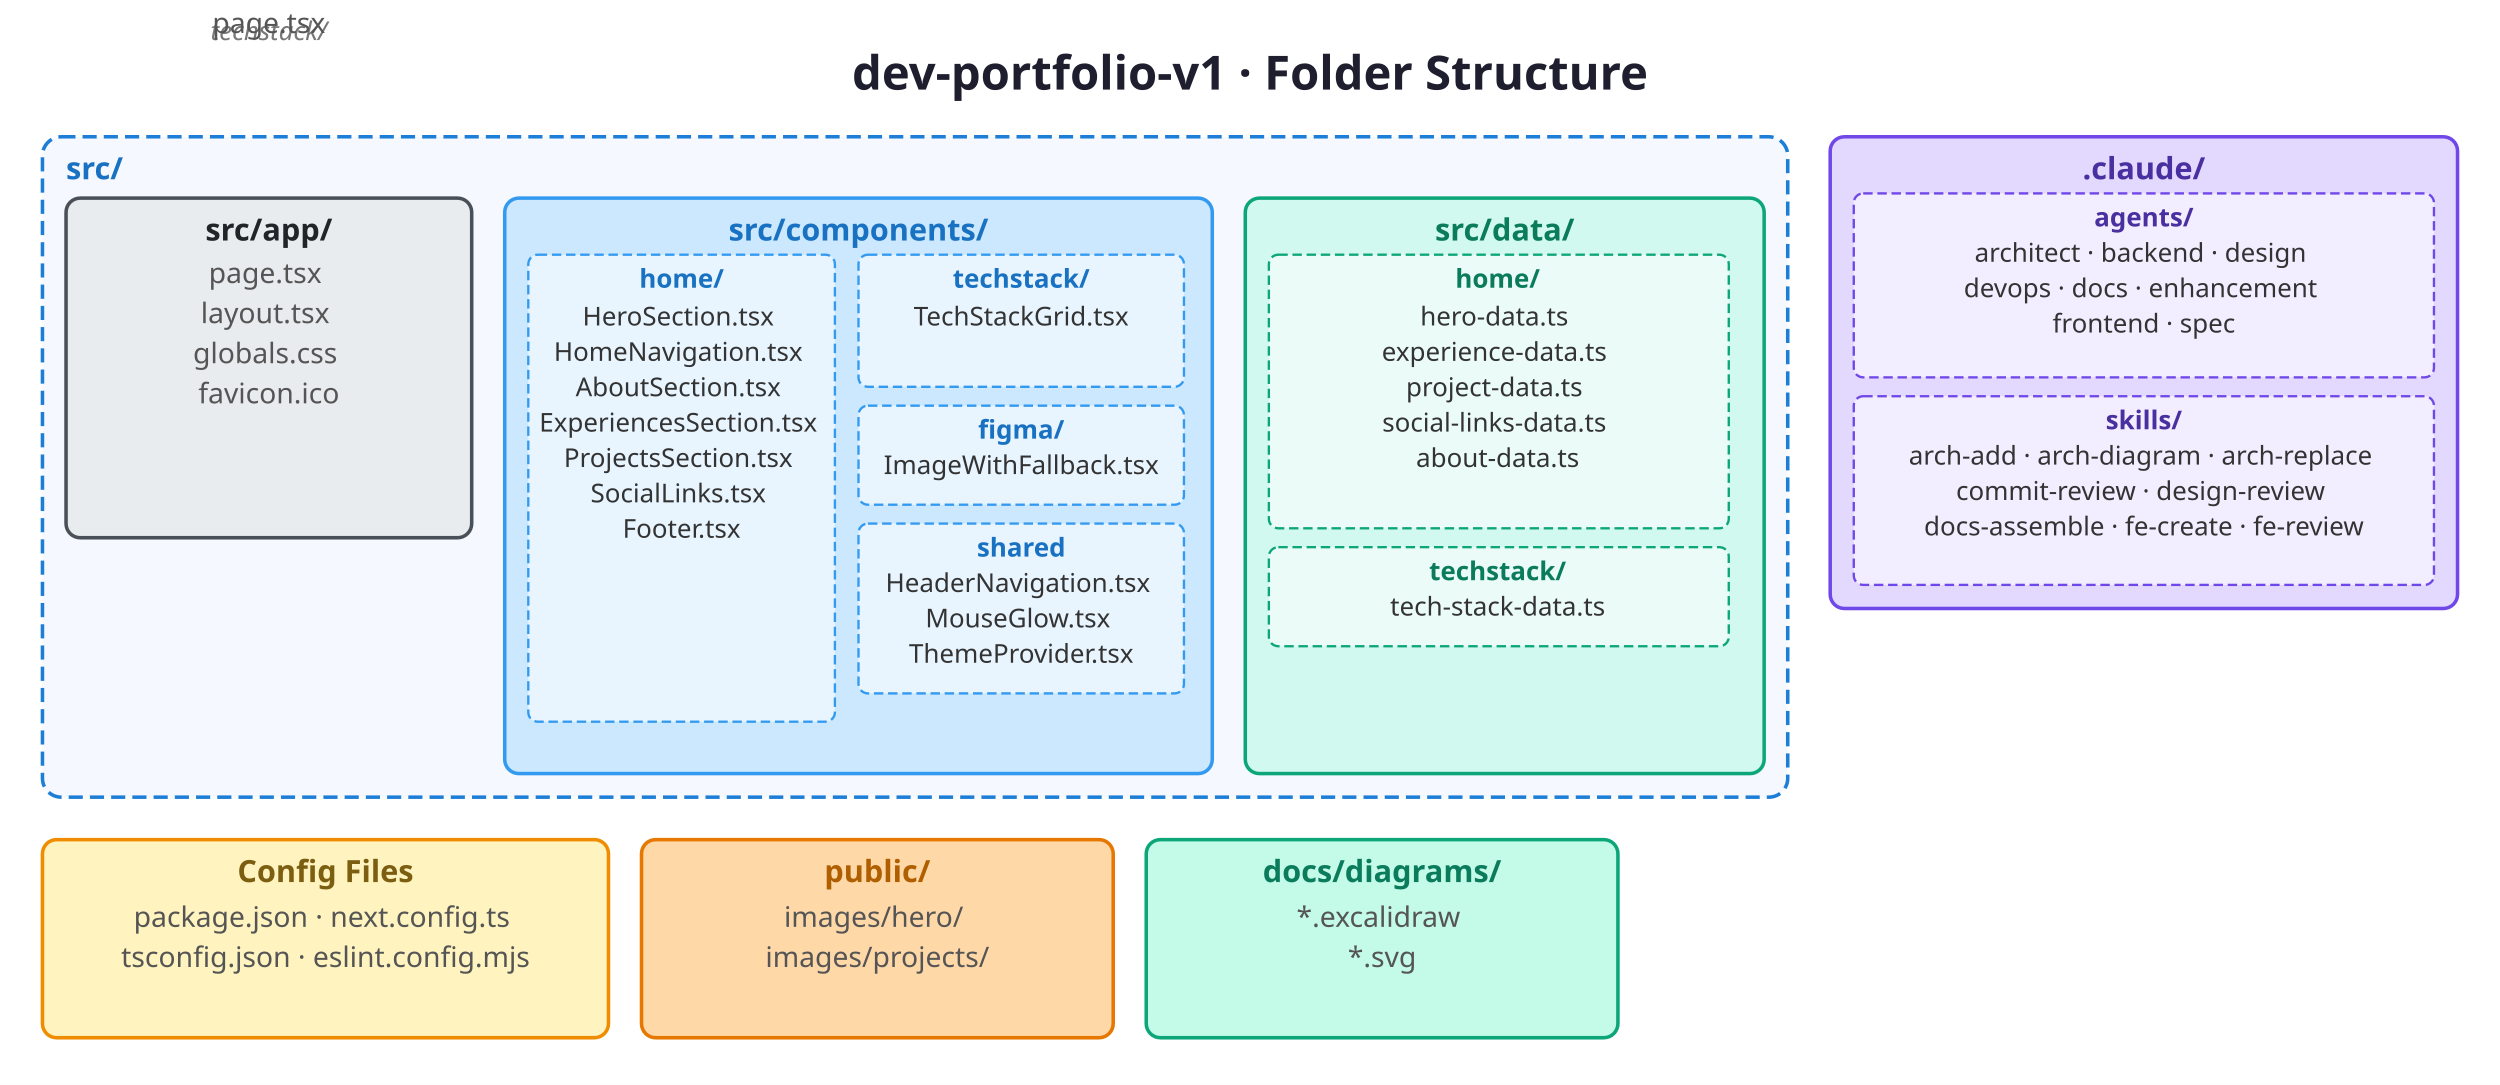
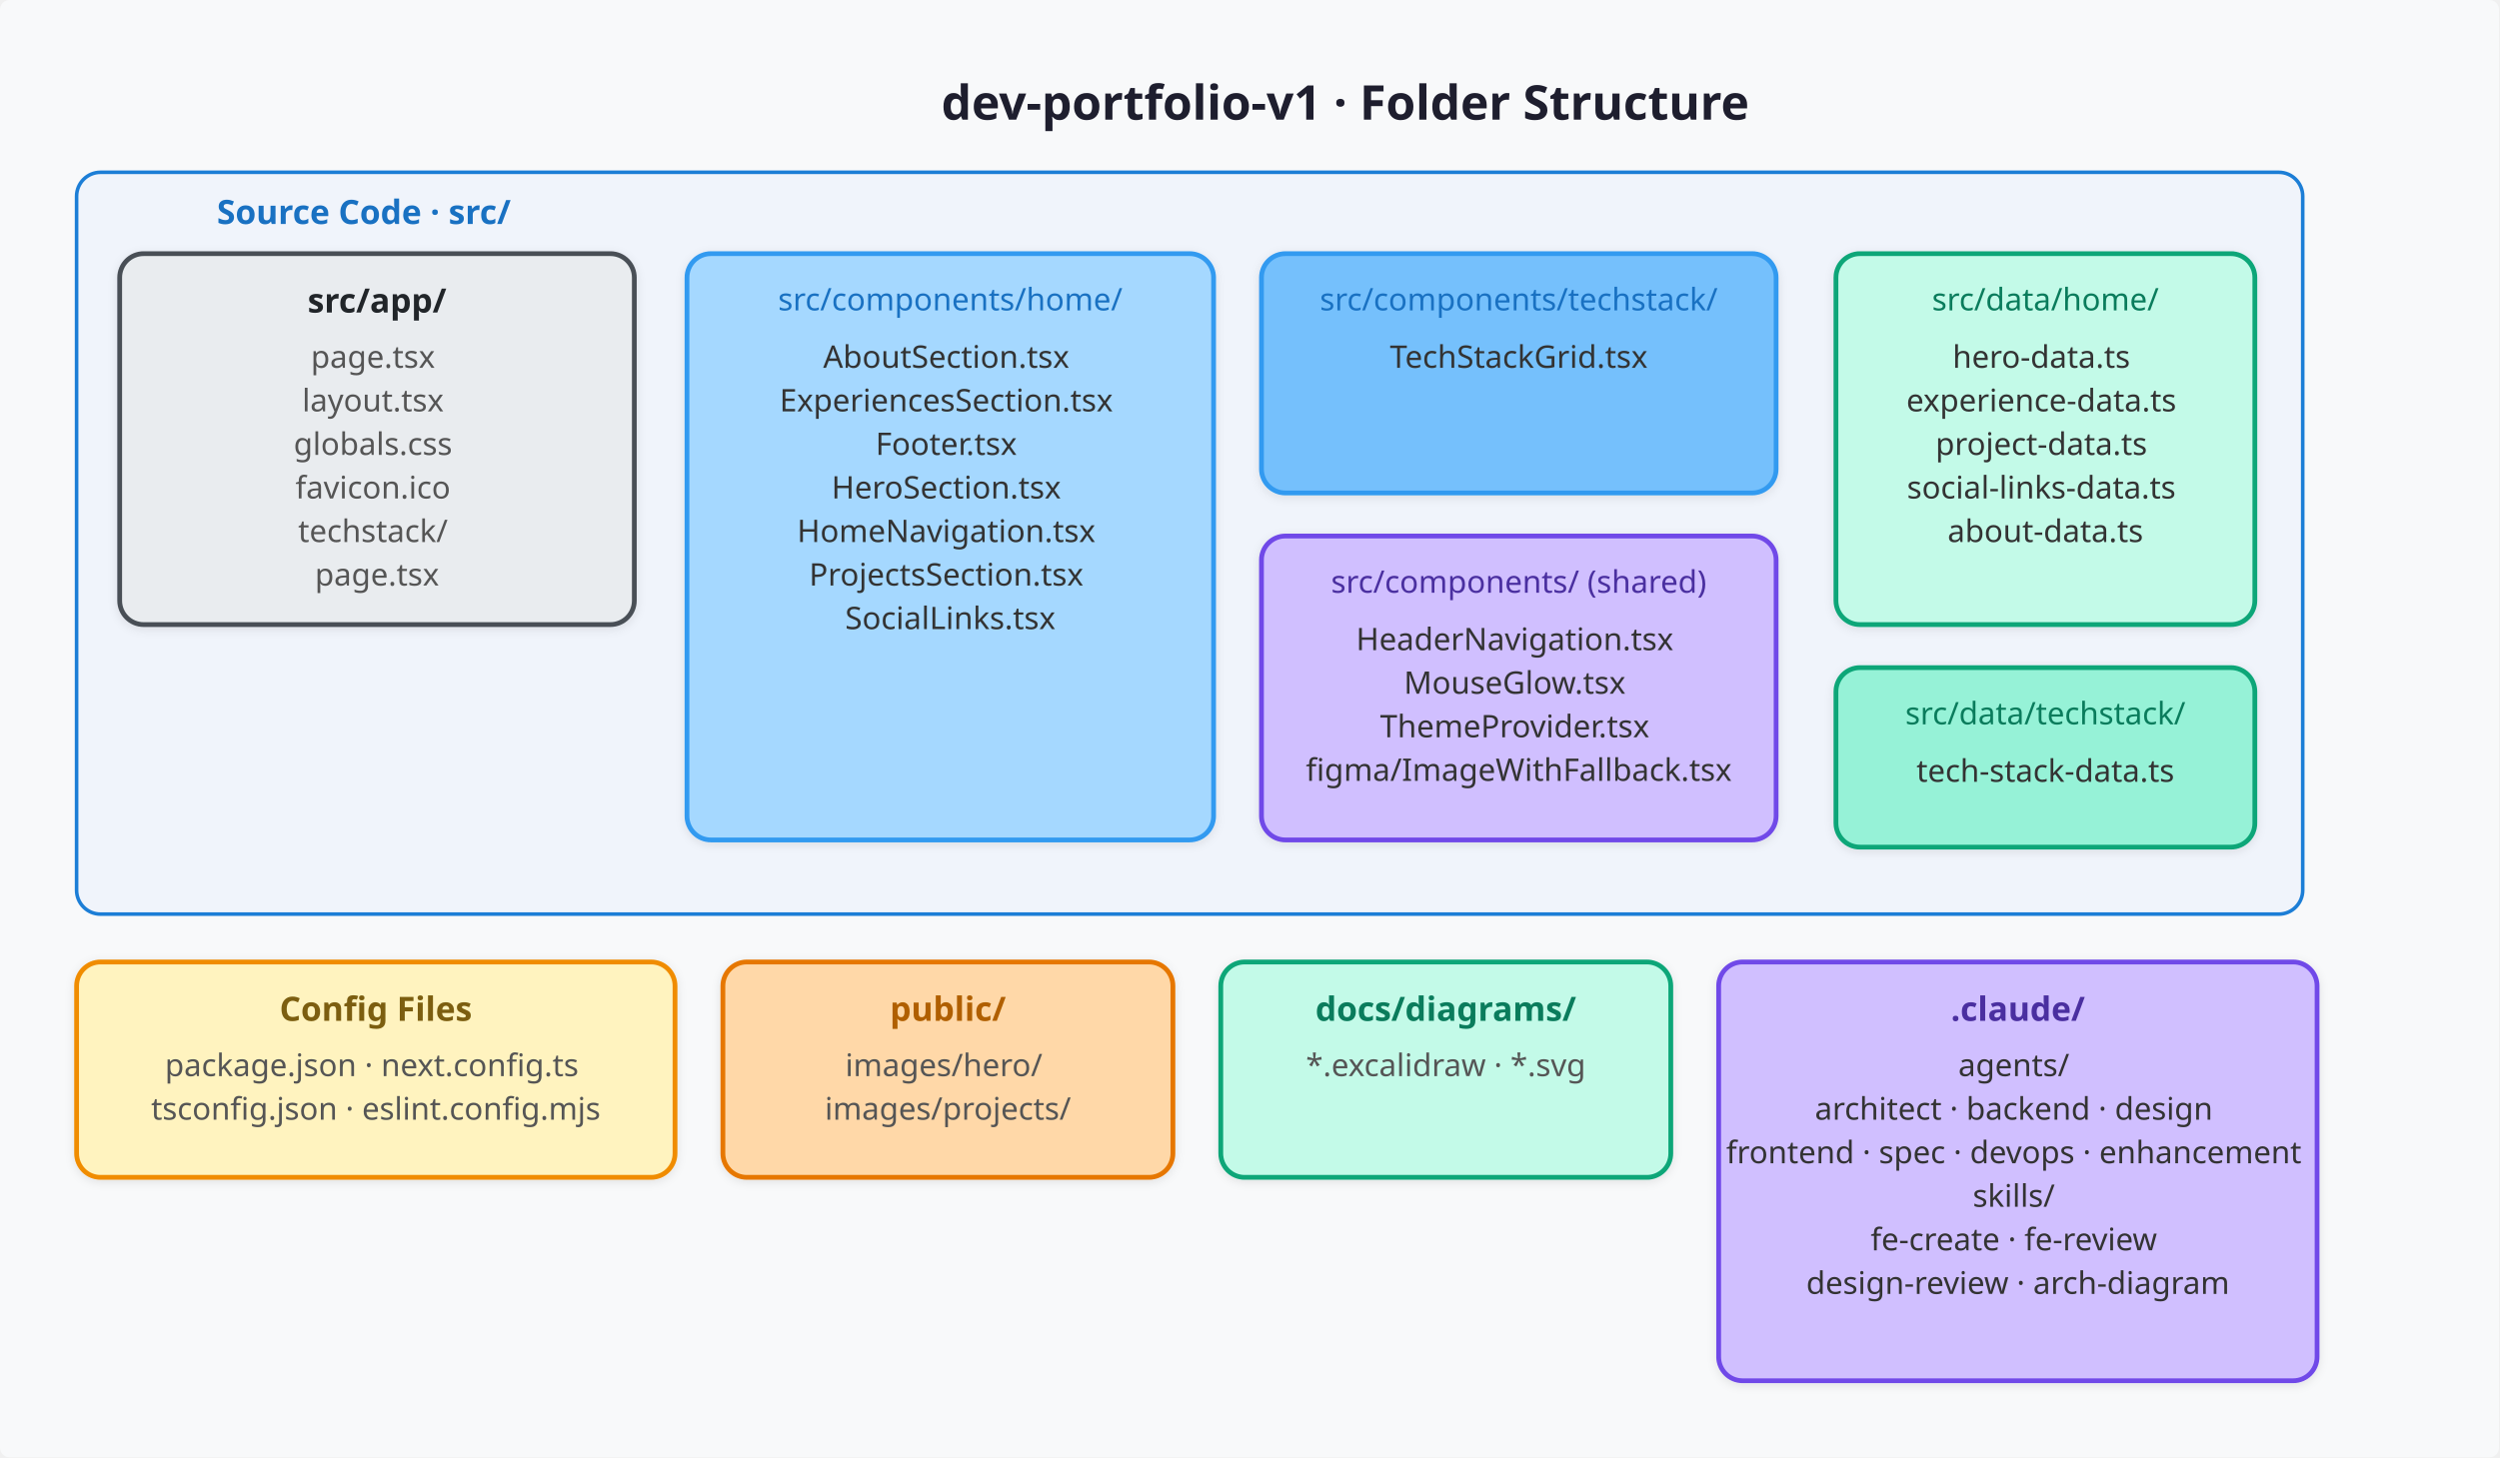
- <svg xmlns="http://www.w3.org/2000/svg" viewBox="0 0 1060 460" width="1060" height="460">
+ <svg xmlns="http://www.w3.org/2000/svg" viewBox="0 0 1044 609" width="1044" height="609" style="font-family: ui-rounded, 'Hiragino Maru Gothic ProN', Quicksand, Comfortaa, Manjari, 'Arial Rounded MT Bold', Calibri, source-sans-pro, sans-serif;">
  <defs>
-     <marker id="ah" markerWidth="8" markerHeight="6" refX="7" refY="3" orient="auto">
-       <polygon points="0 0,8 3,0 6" fill="#555" />
+     <marker id="ah" markerWidth="10" markerHeight="7" refX="9" refY="3.5" orient="auto">
+       <polygon points="0 0,10 3.5,0 7" fill="#555" />
    </marker>
+     <filter id="shadow" x="-5%" y="-5%" width="115%" height="115%">
+       <feDropShadow dx="0" dy="1" stdDeviation="2" flood-color="#00000018" />
+     </filter>
  </defs>
-   <rect width="1060" height="460" fill="#ffffff" />
-   <text text-anchor="middle" fill="#1e1e2e" font-size="20" font-family="system-ui,sans-serif" font-weight="600">
-     <tspan x="530" y="38">dev-portfolio-v1  ·  Folder Structure</tspan>
+   <rect width="1044" height="609" fill="#f8f9fa" rx="4" />
+   <rect x="32" y="72" width="930" height="310" rx="10" fill="#dbe4ff" fill-opacity="0.25" stroke="#1c7ed6" stroke-width="1.5" />
+   <rect x="287" y="106" width="220" height="245" rx="10" filter="url(#shadow)" fill="#a5d8ff" fill-opacity="1" stroke="#339af0" stroke-width="2" />
+   <rect x="718" y="402" width="250" height="175" rx="10" filter="url(#shadow)" fill="#d0bfff" fill-opacity="1" stroke="#7048e8" stroke-width="2" />
+   <rect x="50" y="106" width="215" height="155" rx="10" filter="url(#shadow)" fill="#e9ecef" fill-opacity="1" stroke="#495057" stroke-width="2" />
+   <rect x="527" y="224" width="215" height="127" rx="10" filter="url(#shadow)" fill="#d0bfff" fill-opacity="1" stroke="#7048e8" stroke-width="2" />
+   <rect x="767" y="106" width="175" height="155" rx="10" filter="url(#shadow)" fill="#c3fae8" fill-opacity="1" stroke="#0ca678" stroke-width="2" />
+   <rect x="32" y="402" width="250" height="90" rx="10" filter="url(#shadow)" fill="#fff3bf" fill-opacity="1" stroke="#f08c00" stroke-width="2" />
+   <rect x="527" y="106" width="215" height="100" rx="10" filter="url(#shadow)" fill="#74c0fc" fill-opacity="1" stroke="#339af0" stroke-width="2" />
+   <rect x="302" y="402" width="188" height="90" rx="10" filter="url(#shadow)" fill="#ffd8a8" fill-opacity="1" stroke="#e67700" stroke-width="2" />
+   <rect x="510" y="402" width="188" height="90" rx="10" filter="url(#shadow)" fill="#c3fae8" fill-opacity="1" stroke="#0ca678" stroke-width="2" />
+   <rect x="767" y="279" width="175" height="75" rx="10" filter="url(#shadow)" fill="#96f2d7" fill-opacity="1" stroke="#0ca678" stroke-width="2" />
+   <text text-anchor="middle" fill="#1e1e2e" font-size="20" font-weight="700" font-family="inherit">
+     <tspan x="562" y="50">dev-portfolio-v1  ·  Folder Structure</tspan>
  </text>
-   <rect x="18" y="58" width="740" height="280" rx="8" fill="#dbe4ff" fill-opacity="0.25" stroke="#1c7ed6" stroke-width="1.5" stroke-dasharray="6 3" />
-   <text fill="#1971c2" font-size="13" font-family="system-ui,sans-serif" font-weight="600">
-     <tspan x="28" y="76">src/</tspan>
+   <text text-anchor="middle" fill="#1971c2" font-size="14" font-weight="600" font-family="inherit">
+     <tspan x="152" y="93.6">Source Code  ·  src/</tspan>
  </text>
-   <rect x="28" y="84" width="172" height="144" rx="6" fill="#e9ecef" fill-opacity="1" stroke="#495057" stroke-width="1.5" />
-   <text text-anchor="middle" fill="#212529" font-size="13" font-family="system-ui,sans-serif" font-weight="600">
-     <tspan x="114" y="102">src/app/</tspan>
+   <text text-anchor="middle" fill="#212529" font-size="14" font-weight="600" font-family="inherit">
+     <tspan x="157.5" y="130.6">src/app/</tspan>
  </text>
-   <text text-anchor="middle" fill="#555" font-size="12" font-family="system-ui,sans-serif">
-     <tspan x="114" y="120">page.tsx</tspan>
-     <tspan x="114" dy="17">layout.tsx</tspan>
-     <tspan x="114" dy="17">globals.css</tspan>
-     <tspan x="114" dy="17">favicon.ico</tspan>
+   <text text-anchor="middle" fill="#555" font-size="13" font-weight="400" font-family="inherit">
+     <tspan x="157.5" y="153.7">page.tsx</tspan>
+     <tspan x="157.5" dy="18.2">layout.tsx</tspan>
+     <tspan x="157.5" dy="18.2">globals.css</tspan>
+     <tspan x="157.5" dy="18.2">favicon.ico</tspan>
+     <tspan x="157.5" dy="18.2">techstack/</tspan>
+     <tspan x="157.5" dy="18.2">page.tsx</tspan>
  </text>
-   <text text-anchor="middle" fill="#777" font-size="11" font-family="system-ui,sans-serif" font-style="italic">
-     <tspan x="114" dy="17">techstack/</tspan>
+   <text text-anchor="middle" fill="#1971c2" font-size="13" font-weight="400" font-family="inherit">
+     <tspan x="397" y="129.7">src/components/home/</tspan>
  </text>
-   <text text-anchor="middle" fill="#555" font-size="12" font-family="system-ui,sans-serif">
-     <tspan x="114" dy="14">  page.tsx</tspan>
+   <text text-anchor="middle" fill="#333" font-size="13" font-weight="400" font-family="inherit">
+     <tspan x="397" y="153.7">AboutSection.tsx</tspan>
+     <tspan x="397" dy="18.2">ExperiencesSection.tsx</tspan>
+     <tspan x="397" dy="18.2">Footer.tsx</tspan>
+     <tspan x="397" dy="18.2">HeroSection.tsx</tspan>
+     <tspan x="397" dy="18.2">HomeNavigation.tsx</tspan>
+     <tspan x="397" dy="18.2">ProjectsSection.tsx</tspan>
+     <tspan x="397" dy="18.2">SocialLinks.tsx</tspan>
  </text>
-   <rect x="214" y="84" width="300" height="244" rx="6" fill="#a5d8ff" fill-opacity="0.5" stroke="#339af0" stroke-width="1.5" />
-   <text text-anchor="middle" fill="#1971c2" font-size="13" font-family="system-ui,sans-serif" font-weight="600">
-     <tspan x="364" y="102">src/components/</tspan>
+   <text text-anchor="middle" fill="#1971c2" font-size="13" font-weight="400" font-family="inherit">
+     <tspan x="634.5" y="129.7">src/components/techstack/</tspan>
  </text>
-   <rect x="224" y="108" width="130" height="198" rx="4" fill="#ffffff" fill-opacity="0.55" stroke="#339af0" stroke-width="1" stroke-dasharray="4 2" />
-   <text text-anchor="middle" fill="#1971c2" font-size="11" font-family="system-ui,sans-serif" font-weight="600">
-     <tspan x="289" y="122">home/</tspan>
+   <text text-anchor="middle" fill="#333" font-size="13" font-weight="400" font-family="inherit">
+     <tspan x="634.5" y="153.7">TechStackGrid.tsx</tspan>
  </text>
-   <text text-anchor="middle" fill="#333" font-size="11" font-family="system-ui,sans-serif">
-     <tspan x="289" y="138">HeroSection.tsx</tspan>
-     <tspan x="289" dy="15">HomeNavigation.tsx</tspan>
-     <tspan x="289" dy="15">AboutSection.tsx</tspan>
-     <tspan x="289" dy="15">ExperiencesSection.tsx</tspan>
-     <tspan x="289" dy="15">ProjectsSection.tsx</tspan>
-     <tspan x="289" dy="15">SocialLinks.tsx</tspan>
-     <tspan x="289" dy="15">Footer.tsx</tspan>
+   <text text-anchor="middle" fill="#4a2fa0" font-size="13" font-weight="400" font-family="inherit">
+     <tspan x="634.5" y="247.7">src/components/ (shared)</tspan>
  </text>
-   <rect x="364" y="108" width="138" height="56" rx="4" fill="#ffffff" fill-opacity="0.55" stroke="#339af0" stroke-width="1" stroke-dasharray="4 2" />
-   <text text-anchor="middle" fill="#1971c2" font-size="11" font-family="system-ui,sans-serif" font-weight="600">
-     <tspan x="433" y="122">techstack/</tspan>
+   <text text-anchor="middle" fill="#333" font-size="13" font-weight="400" font-family="inherit">
+     <tspan x="634.5" y="271.7">HeaderNavigation.tsx</tspan>
+     <tspan x="634.5" dy="18.2">MouseGlow.tsx</tspan>
+     <tspan x="634.5" dy="18.2">ThemeProvider.tsx</tspan>
+     <tspan x="634.5" dy="18.2">figma/ImageWithFallback.tsx</tspan>
  </text>
-   <text text-anchor="middle" fill="#333" font-size="11" font-family="system-ui,sans-serif">
-     <tspan x="433" y="138">TechStackGrid.tsx</tspan>
+   <text text-anchor="middle" fill="#0a7c5c" font-size="13" font-weight="400" font-family="inherit">
+     <tspan x="854.5" y="129.7">src/data/home/</tspan>
  </text>
-   <rect x="364" y="172" width="138" height="42" rx="4" fill="#ffffff" fill-opacity="0.55" stroke="#339af0" stroke-width="1" stroke-dasharray="4 2" />
-   <text text-anchor="middle" fill="#1971c2" font-size="11" font-family="system-ui,sans-serif" font-weight="600">
-     <tspan x="433" y="186">figma/</tspan>
+   <text text-anchor="middle" fill="#333" font-size="13" font-weight="400" font-family="inherit">
+     <tspan x="854.5" y="153.7">hero-data.ts</tspan>
+     <tspan x="854.5" dy="18.2">experience-data.ts</tspan>
+     <tspan x="854.5" dy="18.2">project-data.ts</tspan>
+     <tspan x="854.5" dy="18.2">social-links-data.ts</tspan>
+     <tspan x="854.5" dy="18.2">about-data.ts</tspan>
  </text>
-   <text text-anchor="middle" fill="#333" font-size="11" font-family="system-ui,sans-serif">
-     <tspan x="433" y="201">ImageWithFallback.tsx</tspan>
+   <text text-anchor="middle" fill="#0a7c5c" font-size="13" font-weight="400" font-family="inherit">
+     <tspan x="854.5" y="302.7">src/data/techstack/</tspan>
  </text>
-   <rect x="364" y="222" width="138" height="72" rx="4" fill="#ffffff" fill-opacity="0.55" stroke="#339af0" stroke-width="1" stroke-dasharray="4 2" />
-   <text text-anchor="middle" fill="#1971c2" font-size="11" font-family="system-ui,sans-serif" font-weight="600">
-     <tspan x="433" y="236">shared</tspan>
+   <text text-anchor="middle" fill="#333" font-size="13" font-weight="400" font-family="inherit">
+     <tspan x="854.5" y="326.7">tech-stack-data.ts</tspan>
  </text>
-   <text text-anchor="middle" fill="#333" font-size="11" font-family="system-ui,sans-serif">
-     <tspan x="433" y="251">HeaderNavigation.tsx</tspan>
-     <tspan x="433" dy="15">MouseGlow.tsx</tspan>
-     <tspan x="433" dy="15">ThemeProvider.tsx</tspan>
+   <text text-anchor="middle" fill="#7c5e10" font-size="14" font-weight="600" font-family="inherit">
+     <tspan x="157" y="426.6">Config Files</tspan>
  </text>
-   <rect x="528" y="84" width="220" height="244" rx="6" fill="#c3fae8" fill-opacity="0.7" stroke="#0ca678" stroke-width="1.5" />
-   <text text-anchor="middle" fill="#0a7c5c" font-size="13" font-family="system-ui,sans-serif" font-weight="600">
-     <tspan x="638" y="102">src/data/</tspan>
+   <text text-anchor="middle" fill="#555" font-size="13" font-weight="400" font-family="inherit">
+     <tspan x="157" y="449.7">package.json · next.config.ts</tspan>
+     <tspan x="157" dy="18.2">tsconfig.json · eslint.config.mjs</tspan>
  </text>
-   <rect x="538" y="108" width="195" height="116" rx="4" fill="#ffffff" fill-opacity="0.55" stroke="#0ca678" stroke-width="1" stroke-dasharray="4 2" />
-   <text text-anchor="middle" fill="#0a7c5c" font-size="11" font-family="system-ui,sans-serif" font-weight="600">
-     <tspan x="635" y="122">home/</tspan>
+   <text text-anchor="middle" fill="#b05f00" font-size="14" font-weight="600" font-family="inherit">
+     <tspan x="396" y="426.6">public/</tspan>
  </text>
-   <text text-anchor="middle" fill="#333" font-size="11" font-family="system-ui,sans-serif">
-     <tspan x="635" y="138">hero-data.ts</tspan>
-     <tspan x="635" dy="15">experience-data.ts</tspan>
-     <tspan x="635" dy="15">project-data.ts</tspan>
-     <tspan x="635" dy="15">social-links-data.ts</tspan>
-     <tspan x="635" dy="15">about-data.ts</tspan>
+   <text text-anchor="middle" fill="#555" font-size="13" font-weight="400" font-family="inherit">
+     <tspan x="396" y="449.7">images/hero/</tspan>
+     <tspan x="396" dy="18.2">images/projects/</tspan>
  </text>
-   <rect x="538" y="232" width="195" height="42" rx="4" fill="#ffffff" fill-opacity="0.55" stroke="#0ca678" stroke-width="1" stroke-dasharray="4 2" />
-   <text text-anchor="middle" fill="#0a7c5c" font-size="11" font-family="system-ui,sans-serif" font-weight="600">
-     <tspan x="635" y="246">techstack/</tspan>
+   <text text-anchor="middle" fill="#0a7c5c" font-size="14" font-weight="600" font-family="inherit">
+     <tspan x="604" y="426.6">docs/diagrams/</tspan>
  </text>
-   <text text-anchor="middle" fill="#333" font-size="11" font-family="system-ui,sans-serif">
-     <tspan x="635" y="261">tech-stack-data.ts</tspan>
+   <text text-anchor="middle" fill="#555" font-size="13" font-weight="400" font-family="inherit">
+     <tspan x="604" y="449.7">*.excalidraw  ·  *.svg</tspan>
  </text>
-   <rect x="18" y="356" width="240" height="84" rx="6" fill="#fff3bf" fill-opacity="1" stroke="#f08c00" stroke-width="1.5" />
-   <text text-anchor="middle" fill="#7c5e10" font-size="13" font-family="system-ui,sans-serif" font-weight="600">
-     <tspan x="138" y="374">Config Files</tspan>
+   <text text-anchor="middle" fill="#4a2fa0" font-size="14" font-weight="600" font-family="inherit">
+     <tspan x="843" y="426.6">.claude/</tspan>
  </text>
-   <text text-anchor="middle" fill="#555" font-size="12" font-family="system-ui,sans-serif">
-     <tspan x="138" y="393">package.json  ·  next.config.ts</tspan>
-     <tspan x="138" dy="17">tsconfig.json  ·  eslint.config.mjs</tspan>
-   </text>
-   <rect x="272" y="356" width="200" height="84" rx="6" fill="#ffd8a8" fill-opacity="1" stroke="#e67700" stroke-width="1.5" />
-   <text text-anchor="middle" fill="#b05f00" font-size="13" font-family="system-ui,sans-serif" font-weight="600">
-     <tspan x="372" y="374">public/</tspan>
-   </text>
-   <text text-anchor="middle" fill="#555" font-size="12" font-family="system-ui,sans-serif">
-     <tspan x="372" y="393">images/hero/</tspan>
-     <tspan x="372" dy="17">images/projects/</tspan>
-   </text>
-   <rect x="486" y="356" width="200" height="84" rx="6" fill="#c3fae8" fill-opacity="1" stroke="#0ca678" stroke-width="1.5" />
-   <text text-anchor="middle" fill="#0a7c5c" font-size="13" font-family="system-ui,sans-serif" font-weight="600">
-     <tspan x="586" y="374">docs/diagrams/</tspan>
-   </text>
-   <text text-anchor="middle" fill="#555" font-size="12" font-family="system-ui,sans-serif">
-     <tspan x="586" y="393">*.excalidraw</tspan>
-     <tspan x="586" dy="17">*.svg</tspan>
-   </text>
-   <rect x="776" y="58" width="266" height="200" rx="6" fill="#d0bfff" fill-opacity="0.6" stroke="#7048e8" stroke-width="1.5" />
-   <text text-anchor="middle" fill="#4a2fa0" font-size="13" font-family="system-ui,sans-serif" font-weight="600">
-     <tspan x="909" y="76">.claude/</tspan>
-   </text>
-   <rect x="786" y="82" width="246" height="78" rx="4" fill="#ffffff" fill-opacity="0.55" stroke="#7048e8" stroke-width="1" stroke-dasharray="4 2" />
-   <text text-anchor="middle" fill="#4a2fa0" font-size="11" font-family="system-ui,sans-serif" font-weight="600">
-     <tspan x="909" y="96">agents/</tspan>
-   </text>
-   <text text-anchor="middle" fill="#333" font-size="11" font-family="system-ui,sans-serif">
-     <tspan x="909" y="111">architect · backend · design</tspan>
-     <tspan x="909" dy="15">devops · docs · enhancement</tspan>
-     <tspan x="909" dy="15">frontend · spec</tspan>
-   </text>
-   <rect x="786" y="168" width="246" height="80" rx="4" fill="#ffffff" fill-opacity="0.55" stroke="#7048e8" stroke-width="1" stroke-dasharray="4 2" />
-   <text text-anchor="middle" fill="#4a2fa0" font-size="11" font-family="system-ui,sans-serif" font-weight="600">
-     <tspan x="909" y="182">skills/</tspan>
-   </text>
-   <text text-anchor="middle" fill="#333" font-size="11" font-family="system-ui,sans-serif">
-     <tspan x="909" y="197">arch-add · arch-diagram · arch-replace</tspan>
-     <tspan x="909" dy="15">commit-review · design-review</tspan>
-     <tspan x="909" dy="15">docs-assemble · fe-create · fe-review</tspan>
+   <text text-anchor="middle" fill="#333" font-size="13" font-weight="400" font-family="inherit">
+     <tspan x="843" y="449.7">agents/</tspan>
+     <tspan x="843" dy="18.2">architect · backend · design</tspan>
+     <tspan x="843" dy="18.2">frontend · spec · devops · enhancement</tspan>
+     <tspan x="843" dy="18.2">skills/</tspan>
+     <tspan x="843" dy="18.2">fe-create · fe-review</tspan>
+     <tspan x="843" dy="18.2">design-review · arch-diagram</tspan>
  </text>
</svg>
